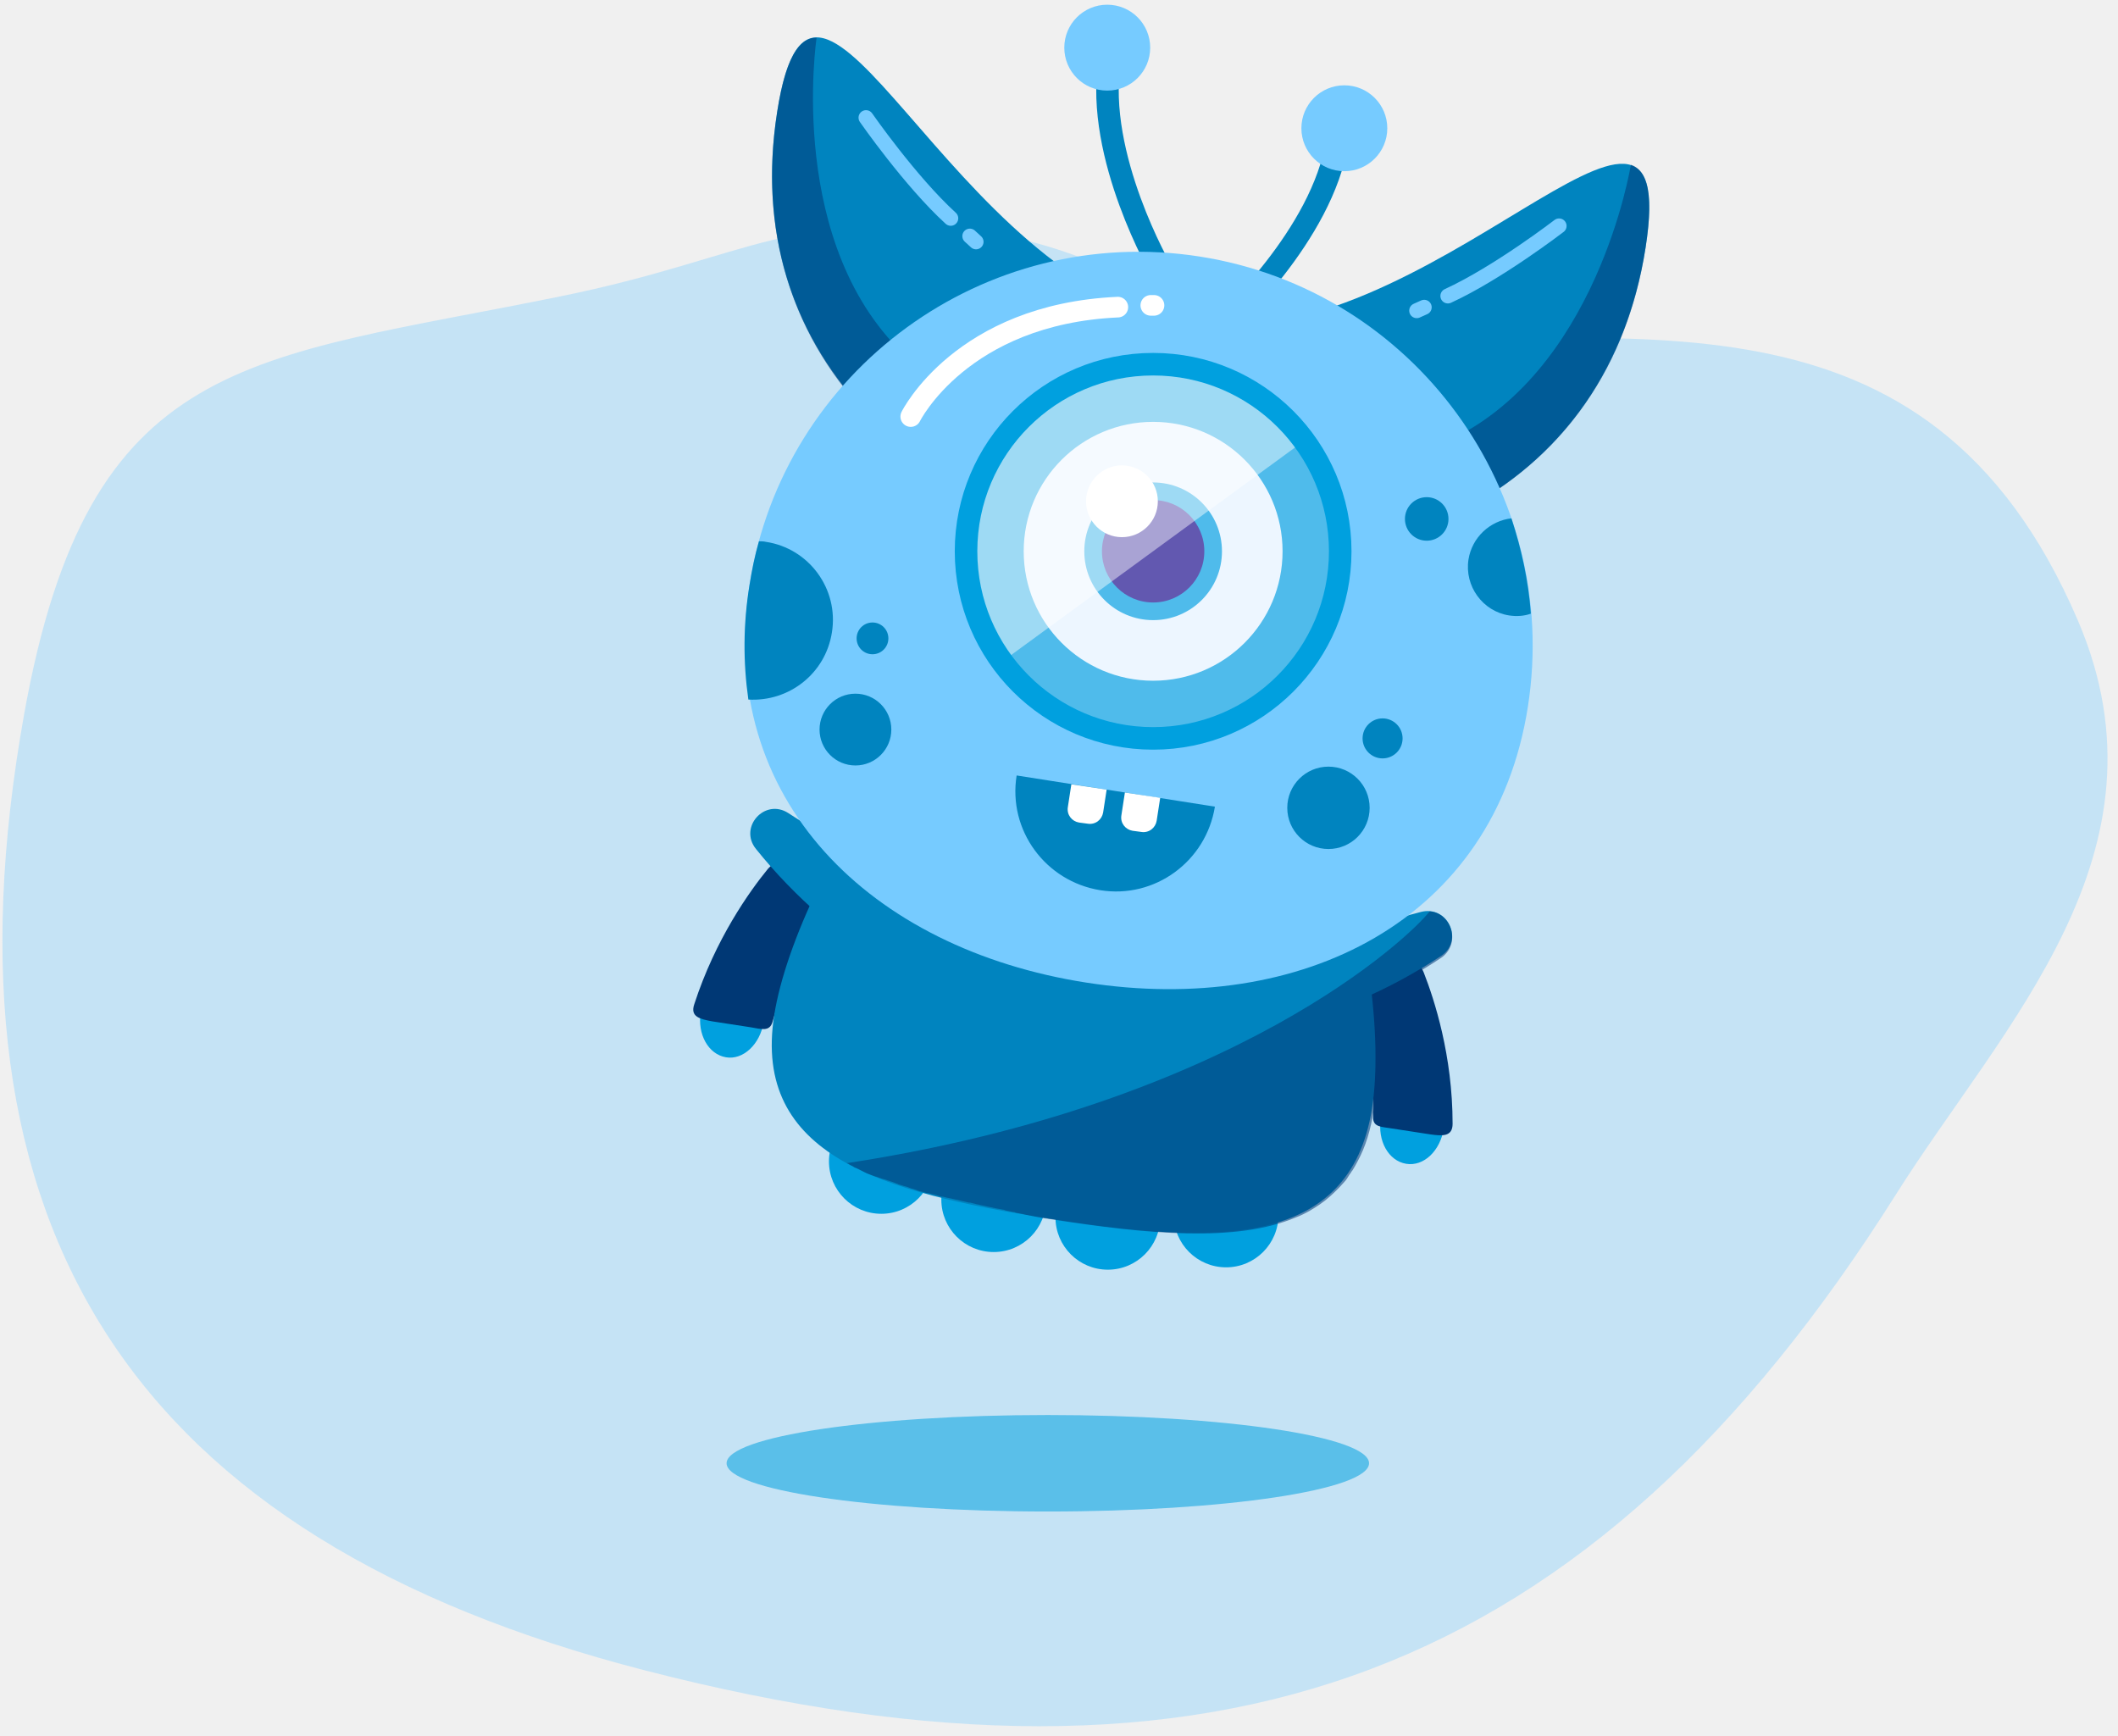
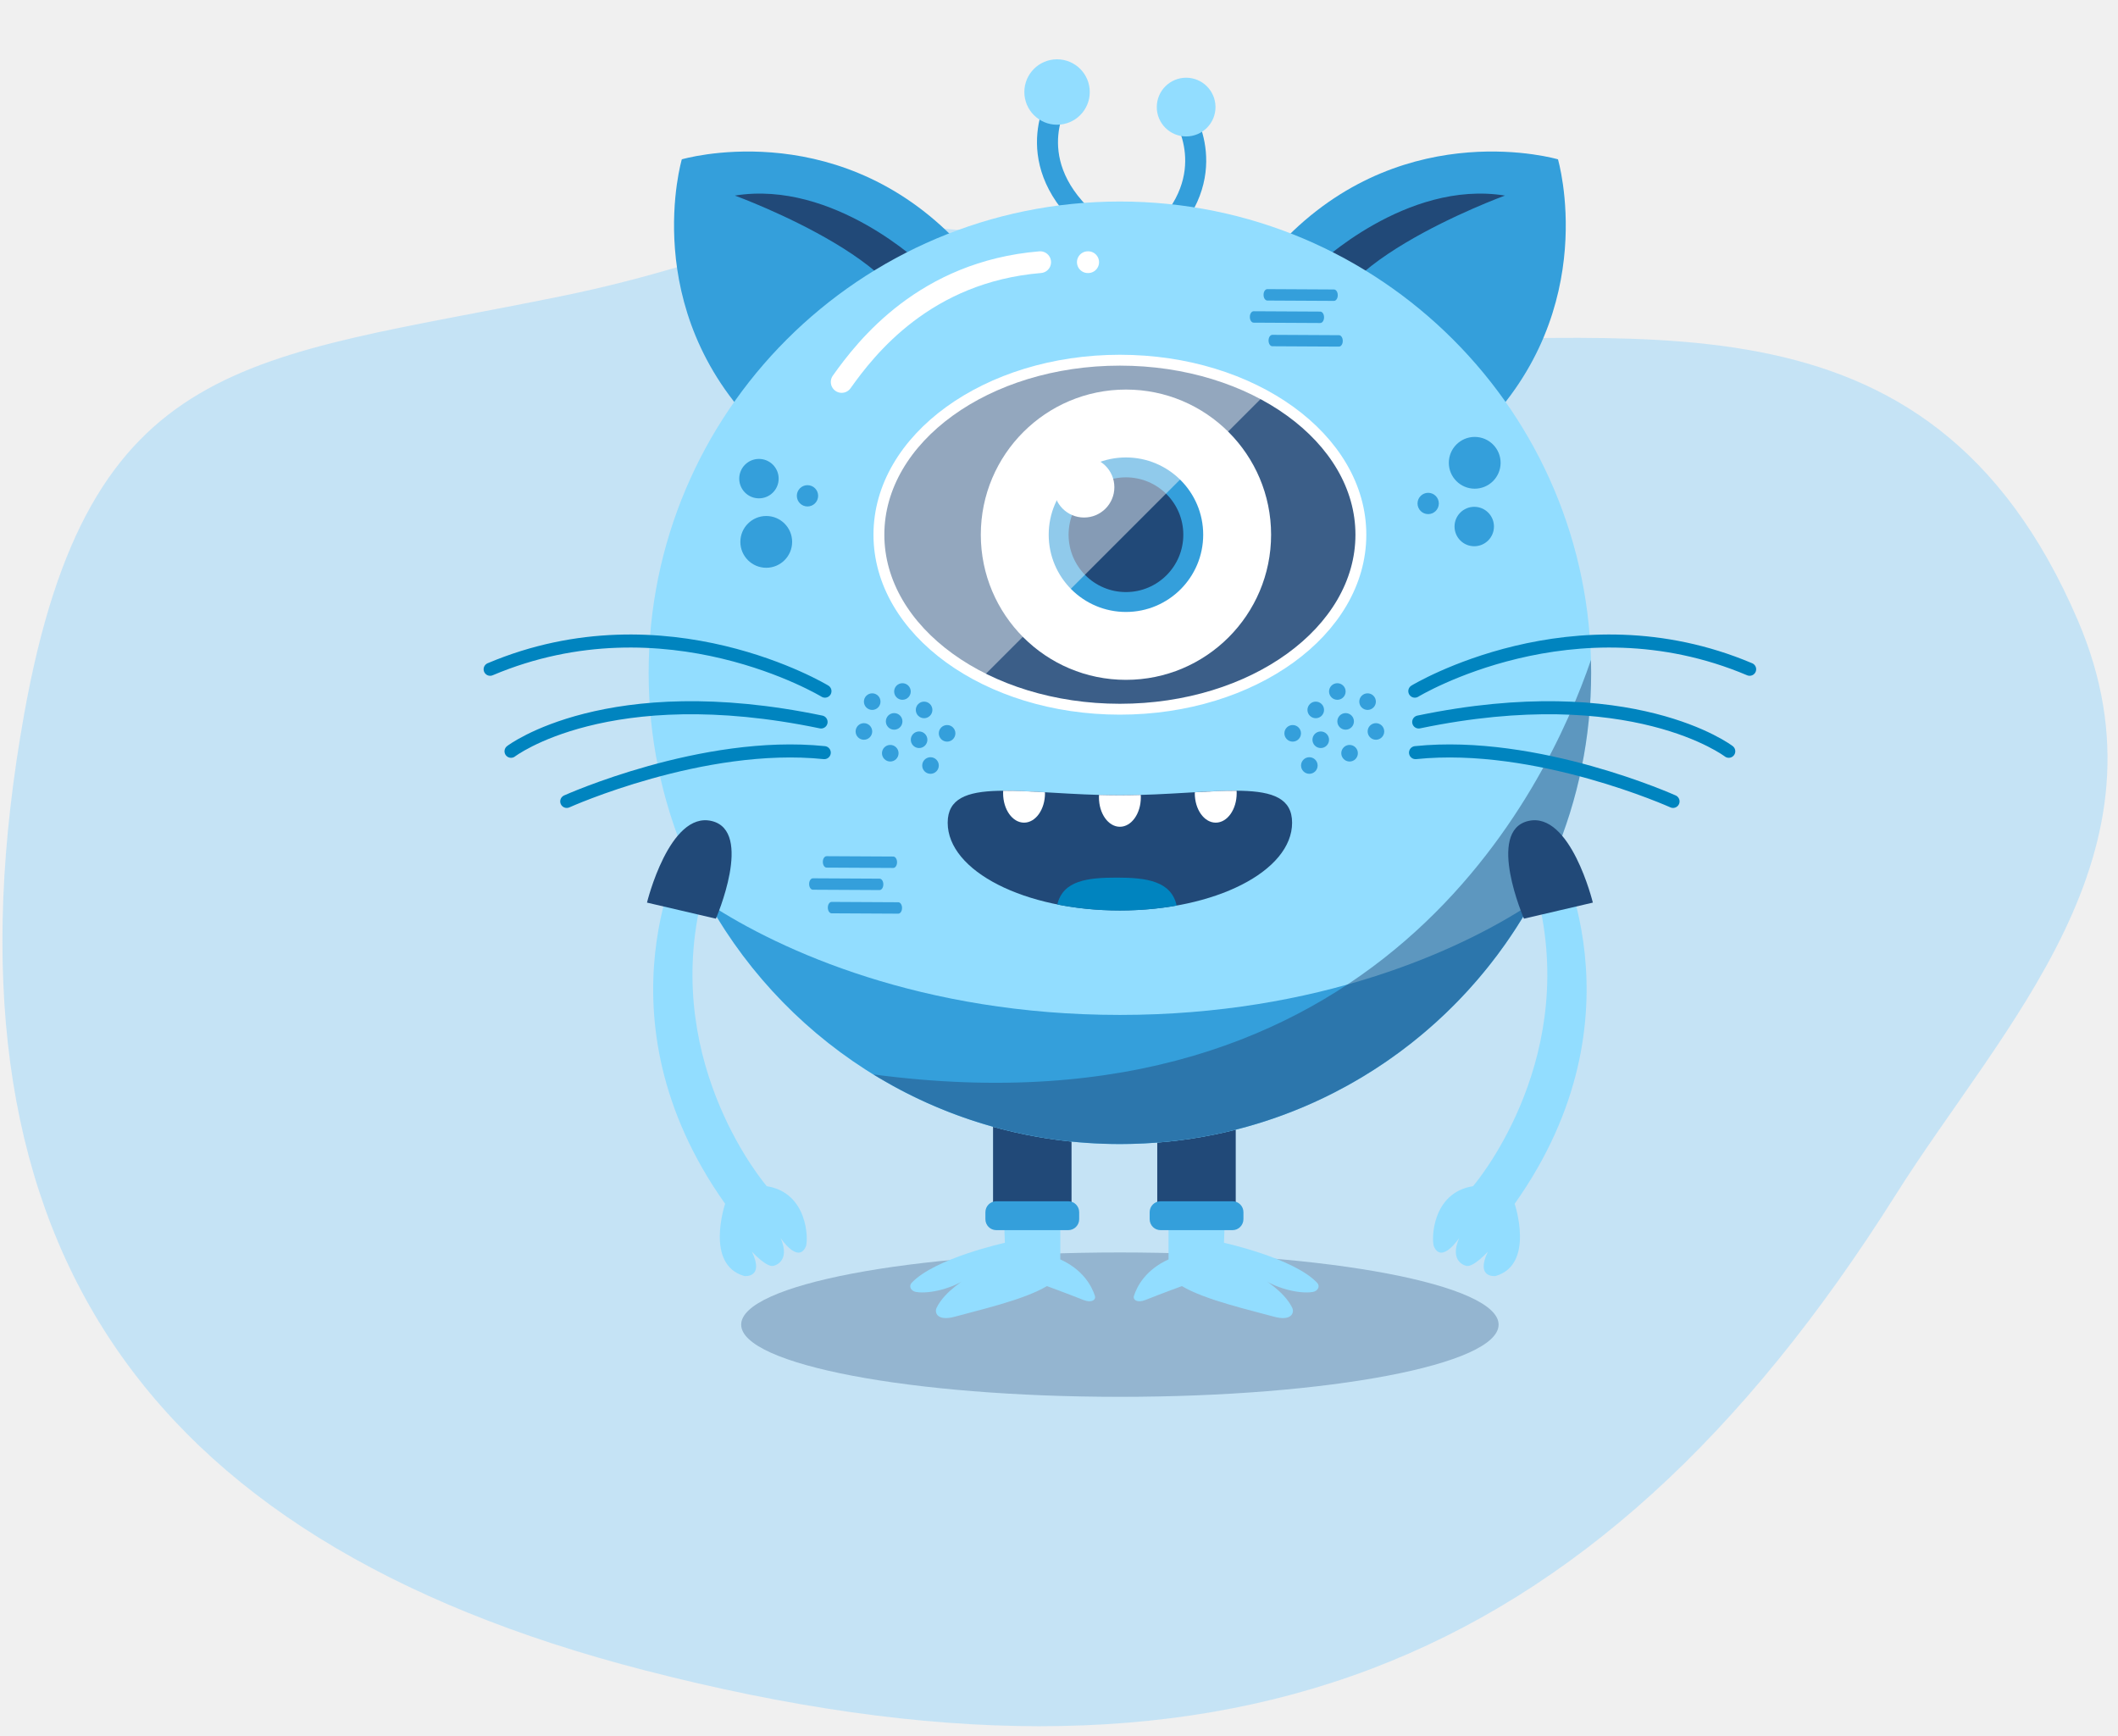
<svg xmlns="http://www.w3.org/2000/svg" version="1.1" id="Layer_1" x="0px" y="0px" viewBox="0 0 360 295" style="enable-background:new 0 0 360 295;" xml:space="preserve">
  <style type="text/css">
	.st0{opacity:0.35;enable-background:new    ;}
	.st1{fill:#76CBFF;}
- 	.st2{fill:#00A0DF;}
- 	.st3{fill:#003875;}
- 	.st4{fill:#0084BF;}
- 	.st5{opacity:0.54;fill:#003875;enable-background:new    ;}
- 	.st6{fill:none;stroke:#0084BF;stroke-width:3.823;stroke-linecap:round;stroke-miterlimit:10;}
- 	.st7{fill:none;stroke:#76CBFF;stroke-width:2.549;stroke-linecap:round;stroke-miterlimit:10;}
- 	.st8{fill:none;stroke:#FFFFFF;stroke-width:3.505;stroke-linecap:round;stroke-miterlimit:10;}
- 	.st9{fill:#FFFFFF;}
- 	.st10{fill:#1E0080;}
- 	.st11{opacity:0.38;fill:#D0E7FF;enable-background:new    ;}
- 	.st12{opacity:0.45;fill:#FFFFFF;enable-background:new    ;}
- 	.st13{fill:none;stroke:#00A0DF;stroke-width:3.832;stroke-miterlimit:10;}
- 	.st14{opacity:0.54;fill:#00A0DF;enable-background:new    ;}
- 	.st15{display:none;}
+ 	.st2{display:none;}
+ 	.st3{opacity:0.3;fill:#214978;}
+ 	.st4{fill:#92DDFF;}
+ 	.st5{fill:#214978;}
+ 	.st6{fill:#349FDB;}
+ 	.st7{fill:none;stroke:#349FDB;stroke-width:3.572;stroke-linecap:round;stroke-miterlimit:10;}
+ 	.st8{fill:none;stroke:#FFFFFF;stroke-width:3.695;stroke-linecap:round;stroke-miterlimit:10;}
+ 	.st9{opacity:0.47;fill:#214978;}
+ 	.st10{fill:#FFFFFF;}
+ 	.st11{fill:#0084BF;}
+ 	.st12{opacity:0.12;fill:#FFFFFF;}
+ 	.st13{fill:none;stroke:#FFFFFF;stroke-width:1.847;stroke-miterlimit:10;}
+ 	.st14{fill:none;stroke:#0084BF;stroke-width:2.217;stroke-linecap:round;stroke-miterlimit:10;}
+ 	.st15{opacity:0.45;fill:#FFFFFF;}
</style>
  <g id="Fog">
</g>
  <g id="Sky">
    <g id="Layer_12">
	</g>
  </g>
  <g id="Mountains">
</g>
  <g id="Trees">
</g>
  <g id="Floor">
</g>
  <g id="Dekoration">
</g>
  <g id="Mask" class="st0">
    <path class="st1" d="M4.1,121.4c11-61.4,38-60.2,91-71c33.1-6.7,38.9-15.4,73.7-10.6c20.2,2.8,36.6,17,57.7,17.8   c49.9,1.8,101.1-11.9,126.7,47.9c16.9,39.5-12.8,68.7-31,97.6c-51.7,82-115.2,105.9-212.6,80.8C22.7,261.5-11.6,209.1,4.1,121.4z" />
  </g>
-   <g id="Character">
-     <g>
-       <g>
-         <g>
-           <g>
-             <path class="st2" d="M129.8,173.7c-0.6,3.8-3.5,6.5-6.4,6c-3-0.5-4.9-3.9-4.3-7.7" />
-             <path class="st3" d="M139.9,150.4l-4.6-3.3c-1.5-1.1-3.6-0.8-4.8,0.6c-3.1,3.8-8.9,11.9-12.5,23c-0.7,2.1,0.9,2.5,3.1,2.9       l6.5,1c1.8,0.3,3.2,0.8,3.7-0.9c1-3.7,3.4-10.3,9.3-18.3C141.8,153.8,141.5,151.6,139.9,150.4z" />
-           </g>
-           <g>
-             <path class="st2" d="M234.7,190.1c-0.6,3.8,1.3,7.2,4.3,7.7s5.8-2.2,6.4-6" />
-             <path class="st3" d="M232.2,164.9l5.4-1.7c1.8-0.6,3.7,0.3,4.4,2.1c1.8,4.6,4.9,14.1,4.9,25.7c0,2.2-1.7,2.1-3.8,1.8l-6.5-1       c-1.8-0.3-3.3-0.2-3.2-2c0.2-3.8-0.1-10.8-3.3-20.3C229.3,167.5,230.3,165.5,232.2,164.9z" />
-           </g>
-         </g>
-         <g>
-           <g>
-             <ellipse class="st2" cx="149.8" cy="197.4" rx="8.9" ry="8.9" />
-           </g>
-           <g>
-             <ellipse class="st2" cx="208.4" cy="206.5" rx="8.9" ry="8.9" />
-           </g>
-           <g>
-             <ellipse class="st2" cx="188.3" cy="206.9" rx="8.9" ry="8.9" />
-           </g>
-           <g>
-             <ellipse class="st2" cx="168.9" cy="203.9" rx="8.9" ry="8.9" />
-           </g>
-         </g>
-         <g>
-           <g>
-             <path class="st4" d="M233.2,188.4c-3.8,24-26.9,23.1-55,18.7c-28.1-4.4-50.4-10.6-46.6-34.6c3.8-24,35-74.7,63-70.3       S237,164.4,233.2,188.4z" />
-           </g>
-           <g>
-             <path class="st4" d="M134,138.2c-4-2.6-8.5,2.4-5.5,6.1c13.2,16.4,32.3,28.1,54.7,31.6s44.2-1.8,61.7-13.4       c4-2.6,1.2-8.7-3.4-7.5c-15.6,4.3-35.3,7.6-55.7,4.4C165.3,156.2,147.6,147.1,134,138.2z" />
-           </g>
-           <path class="st5" d="M243,154.9c-3.4,4.4-33.1,32.7-99.1,42.8c0.1,0,0.2,0.1,0.3,0.1c0.1,0.1,0.2,0.1,0.3,0.2      c0.2,0.1,0.5,0.2,0.7,0.4c0.1,0,0.2,0.1,0.3,0.1c0.7,0.3,1.3,0.7,2,1c0.1,0,0.2,0.1,0.3,0.1c0.3,0.1,0.5,0.2,0.8,0.3      c0.1,0,0.2,0.1,0.4,0.1c0.2,0.1,0.5,0.2,0.8,0.3c0.1,0,0.2,0.1,0.4,0.1c0.3,0.1,0.6,0.2,0.9,0.3c0.1,0,0.2,0.1,0.3,0.1      c0.4,0.1,0.8,0.3,1.1,0.4c0.1,0,0.1,0,0.2,0.1c0.3,0.1,0.7,0.2,1,0.3c0.1,0,0.3,0.1,0.4,0.1c0.3,0.1,0.5,0.2,0.8,0.3      c0.1,0,0.3,0.1,0.4,0.1c0.3,0.1,0.6,0.2,0.8,0.3c0.1,0,0.3,0.1,0.4,0.1c0.4,0.1,0.7,0.2,1.1,0.3c0.1,0,0.1,0,0.2,0      c0.4,0.1,0.8,0.2,1.3,0.3c0.1,0,0.2,0.1,0.3,0.1c0.3,0.1,0.6,0.2,0.9,0.2c0.1,0,0.3,0.1,0.4,0.1c0.3,0.1,0.6,0.1,0.9,0.2      c0.2,0,0.3,0.1,0.5,0.1c0.3,0.1,0.6,0.1,0.9,0.2c0.1,0,0.3,0.1,0.4,0.1c0.4,0.1,0.9,0.2,1.3,0.3c0.1,0,0.1,0,0.2,0      c0.4,0.1,0.8,0.2,1.2,0.3c0.2,0,0.3,0.1,0.5,0.1c0.3,0.1,0.6,0.1,0.9,0.2c0.2,0,0.3,0.1,0.5,0.1c0.3,0.1,0.6,0.1,0.9,0.2      c0.2,0,0.3,0.1,0.5,0.1c0.4,0.1,0.7,0.1,1.1,0.2c0.1,0,0.2,0,0.3,0.1c0.5,0.1,0.9,0.2,1.4,0.3c0.1,0,0.3,0,0.4,0.1      c0.3,0.1,0.7,0.1,1,0.2c0.2,0,0.4,0.1,0.5,0.1c0.3,0.1,0.6,0.1,0.9,0.2c0.2,0,0.4,0.1,0.6,0.1c0.3,0.1,0.6,0.1,1,0.2      c0.2,0,0.3,0.1,0.5,0.1c0.4,0.1,0.9,0.1,1.3,0.2h0.1c16.7,2.6,31.6,4,41.8-0.3c0.8-0.3,1.6-0.7,2.3-1.1c1.2-0.7,2.4-1.5,3.4-2.4      c0.8-0.7,1.6-1.5,2.4-2.4c0.4-0.4,0.7-0.9,1-1.4c0.2-0.2,0.3-0.5,0.5-0.7c0.3-0.5,0.6-1,0.9-1.6c1.3-2.4,2.2-5.3,2.7-8.7      c0.8-5.2,0.8-12-0.1-19.4c4.1-1.9,8-4,11.7-6.5C248.4,160.2,246.6,155.1,243,154.9" />
-         </g>
-         <g>
-           <g>
-             <path class="st6" d="M197.4,46c0,0-11.3-19.5-8.8-35.5" />
-             <circle class="st1" cx="188.2" cy="8.1" r="7.3" />
-           </g>
-           <g>
-             <path class="st6" d="M208.1,55.1c0,0,16.7-15.1,19.2-31.1" />
-             <circle class="st1" cx="228.5" cy="21.8" r="7.3" />
-           </g>
-         </g>
-         <g>
-           <g>
-             <path class="st4" d="M132.1,19c6.4-40.8,29.2,29.6,70,36s84-53.6,77.6-12.9s-42.9,58-83.7,51.6C155.3,87.3,125.7,59.7,132.1,19       z" />
-             <path class="st5" d="M279.7,42.1c1.4-9.1,0.4-13.1-2.5-14.1c0,0-5.7,35.7-31.7,47.2l1.1,12.6C263.8,79.5,276.3,64.3,279.7,42.1       z" />
-             <path class="st5" d="M132.1,19c1.4-9.1,3.7-12.6,6.7-12.6c0,0-5.4,35.7,15.7,54.6l-4.9,11.7C135.8,59.5,128.6,41.2,132.1,19z" />
-           </g>
-           <g>
-             <g>
-               <path class="st7" d="M147.2,20c0,0,7.5,10.8,14.4,17.1" />
-               <path class="st7" d="M165.9,41.1C165.9,41.1,163.5,38.9,165.9,41.1" />
-             </g>
-             <g>
-               <path class="st7" d="M265,38.4c0,0-10.4,8-18.9,11.9" />
-               <path class="st7" d="M240.8,52.8C240.8,52.8,243.7,51.5,240.8,52.8" />
-             </g>
-           </g>
-         </g>
-         <g>
-           <g>
-             <path class="st1" d="M259.7,120.1c-5.7,36.5-38.6,52.6-75.1,46.9s-62.9-31-57.2-67.6c5.7-36.5,40-61.5,76.5-55.8       S265.4,83.6,259.7,120.1z" />
-             <g>
-               <path class="st4" d="M127.2,118.9c6.9,0.4,13.1-4.4,14.2-11.4c1.2-7.4-3.9-14.3-11.2-15.4c-0.4-0.1-0.8-0.1-1.2-0.1        c-0.7,2.4-1.2,4.9-1.6,7.4C126.3,106.1,126.3,112.6,127.2,118.9z" />
-               <path class="st4" d="M256.9,88.1c-3.6,0.4-6.7,3.2-7.3,7c-0.7,4.5,2.4,8.8,6.9,9.5c1.3,0.2,2.6,0.1,3.7-0.3        C259.8,98.7,258.6,93.3,256.9,88.1z" />
-               <circle class="st4" cx="145.4" cy="124" r="6.1" />
-               <circle class="st4" cx="242.5" cy="88.2" r="3.7" />
-               <circle class="st4" cx="225.8" cy="137.3" r="7" />
-               <circle class="st4" cx="235" cy="125.5" r="3.4" />
-               <circle class="st4" cx="148.3" cy="108.5" r="2.7" />
-             </g>
-           </g>
-           <g>
-             <path class="st8" d="M154.8,70.8c0,0,8.6-17.4,35.2-18.6" />
-             <path class="st8" d="M195.9,51.9C196.8,51.9,194.9,51.9,195.9,51.9" />
-           </g>
-         </g>
-         <g>
-           <path class="st4" d="M206.5,137.1c-1.5,9.3-10.2,15.7-19.5,14.2s-15.7-10.2-14.2-19.5" />
-           <path class="st9" d="M182.1,133.3l-0.6,3.9c-0.2,1.3,0.7,2.4,1.9,2.6l1.5,0.2c1.3,0.2,2.4-0.7,2.6-1.9l0.6-3.9L182.1,133.3z" />
-           <path class="st9" d="M191.2,134.7l-0.6,3.9c-0.2,1.3,0.7,2.4,1.9,2.6l1.5,0.2c1.3,0.2,2.4-0.7,2.6-1.9l0.6-3.9L191.2,134.7z" />
-         </g>
-         <g>
-           <g>
-             <circle class="st2" cx="196" cy="93.7" r="31.8" />
-           </g>
-           <g>
-             <circle class="st9" cx="196" cy="93.7" r="22" />
-             <g>
-               <circle class="st2" cx="196" cy="93.7" r="11.7" />
-               <circle class="st10" cx="196" cy="93.7" r="8.7" />
-             </g>
-           </g>
-           <g>
-             <circle class="st11" cx="196" cy="93.7" r="31.8" />
-             <path class="st12" d="M170.4,112.4c-10.3-14.2-7.2-34.1,6.9-44.4c14.2-10.3,34.1-7.2,44.4,6.9" />
-             <circle class="st13" cx="196" cy="93.7" r="31.8" />
-           </g>
-         </g>
-         <circle class="st9" cx="190.7" cy="85.2" r="6.1" />
-       </g>
-       <ellipse class="st14" cx="178.1" cy="248.7" rx="54.6" ry="8.2" />
-     </g>
-   </g>
  <g id="Lines">
</g>
-   <g id="Text" class="st15">
+   <g id="Text" class="st2">
</g>
  <g id="Fog_Overlay">
</g>
+   <g>
+     <ellipse class="st3" cx="190.35" cy="225.14" rx="64.37" ry="12.27" />
+     <g>
+       <g>
+         <path class="st4" d="M170.8,211.23c0,0-11.89,2.6-15.84,6.8c-0.56,0.59-0.1,1.4,0.71,1.55c2.35,0.41,6.49-0.67,8.84-2.42     c0,0-3.9,2.19-5.31,5.11c-0.41,0.84,0.12,2.35,3.13,1.51c3.71-1.04,11.68-2.82,15.62-5.19c0,0,3.13,1.14,6.21,2.36     c1.41,0.56,2.15-0.05,1.95-0.68c-0.55-1.7-2.01-4.45-5.89-6.22v-8.22h-9.62L170.8,211.23z" />
+         <path class="st5" d="M171.14,207.99h8.64c1.3,0,2.35-1.05,2.35-2.35v-79.58c0-1.3-1.05-2.35-2.35-2.35h-8.64     c-1.3,0-2.35,1.05-2.35,2.35v79.58C168.79,206.94,169.84,207.99,171.14,207.99z" />
+         <path class="st6" d="M181.57,209.08h-12.22c-1.03,0-1.86-0.83-1.86-1.86v-1.19c0-1.03,0.83-1.86,1.86-1.86h12.22     c1.03,0,1.86,0.83,1.86,1.86v1.19C183.43,208.25,182.59,209.08,181.57,209.08z" />
+       </g>
+       <g>
+         <path class="st4" d="M208.04,211.23c0,0,11.89,2.6,15.84,6.8c0.56,0.59,0.1,1.4-0.71,1.55c-2.35,0.41-6.49-0.67-8.84-2.42     c0,0,3.9,2.19,5.31,5.11c0.41,0.84-0.12,2.35-3.13,1.51c-3.71-1.04-11.68-2.82-15.62-5.19c0,0-3.13,1.14-6.21,2.36     c-1.41,0.56-2.15-0.05-1.95-0.68c0.55-1.7,2.01-4.45,5.89-6.22v-8.22h9.62L208.04,211.23z" />
+         <path class="st5" d="M207.69,207.99h-8.64c-1.3,0-2.35-1.05-2.35-2.35v-79.58c0-1.3,1.05-2.35,2.35-2.35h8.64     c1.3,0,2.35,1.05,2.35,2.35v79.58C210.04,206.94,208.99,207.99,207.69,207.99z" />
+         <path class="st6" d="M209.49,209.08h-12.22c-1.03,0-1.86-0.83-1.86-1.86v-1.19c0-1.03,0.83-1.86,1.86-1.86h12.22     c1.03,0,1.86,0.83,1.86,1.86v1.19C211.34,208.25,210.51,209.08,209.49,209.08z" />
+       </g>
+       <g>
+         <path class="st7" d="M180.24,16.21c0,0-7.12,10.54,4.27,21.08" />
+         <circle class="st4" cx="179.67" cy="15.64" r="5.56" />
+       </g>
+       <g>
+         <path class="st7" d="M201.04,19.34c0,0,7.12,10.54-4.27,21.08" />
+         <circle class="st4" cx="201.61" cy="18.2" r="4.99" />
+       </g>
+       <g>
+         <path class="st6" d="M264.81,27.08c0,0-25.37-7.49-45.97,13.11l16.43,16.43l16.43,16.43C272.3,52.45,264.81,27.08,264.81,27.08z" />
+         <path class="st5" d="M226.6,58.93l-2.78-13.77c0,0,15.18-14.63,31.98-11.92C255.79,33.24,220.33,46.18,226.6,58.93z" />
+       </g>
+       <g>
+         <path class="st6" d="M115.89,27.08c0,0,25.37-7.49,45.97,13.11l-16.43,16.43L129,73.05C108.41,52.45,115.89,27.08,115.89,27.08z" />
+         <path class="st5" d="M154.11,58.93l2.78-13.77c0,0-15.18-14.63-31.98-11.92C124.91,33.24,160.38,46.18,154.11,58.93z" />
+       </g>
+       <g>
+         <circle class="st4" cx="190.35" cy="114.35" r="80.1" />
+         <path class="st8" d="M143.06,64.92c4.19-5.9,14.17-18.73,33.74-20.36" />
+         <line class="st8" x1="184.96" y1="44.56" x2="184.9" y2="44.56" />
+       </g>
+       <path class="st6" d="M190.35,172.5c-33.68,0-57.75-10.95-69.81-18.86c13.74,24.36,39.85,40.8,69.81,40.8    c29.96,0,56.07-16.45,69.81-40.8C248.11,161.56,224.04,172.5,190.35,172.5z" />
+       <path class="st9" d="M270.45,114.35c0-0.73-0.01-1.46-0.03-2.19c-7.49,21.91-36.04,81.84-121.98,70.45    c12.19,7.5,26.55,11.84,41.92,11.84C234.59,194.44,270.45,158.58,270.45,114.35z" />
+       <g>
+         <circle class="st6" cx="250.66" cy="78.66" r="4.4" />
+         <circle class="st6" cx="242.75" cy="85.57" r="1.81" />
+       </g>
+       <circle class="st6" cx="250.58" cy="89.49" r="3.35" />
+       <g>
+         <circle class="st6" cx="130.24" cy="92.1" r="4.4" />
+         <circle class="st6" cx="137.25" cy="84.27" r="1.81" />
+       </g>
+       <circle class="st6" cx="129" cy="81.35" r="3.35" />
+       <g>
+         <circle class="st6" cx="223.64" cy="120.66" r="1.41" />
+         <circle class="st6" cx="227.31" cy="117.53" r="1.41" />
+         <circle class="st6" cx="228.72" cy="122.61" r="1.41" />
+         <circle class="st6" cx="224.49" cy="125.73" r="1.41" />
+         <circle class="st6" cx="229.39" cy="128.02" r="1.41" />
+         <circle class="st6" cx="232.45" cy="119.25" r="1.41" />
+         <circle class="st6" cx="233.87" cy="124.32" r="1.41" />
+         <circle class="st6" cx="219.72" cy="124.64" r="1.41" />
+         <circle class="st6" cx="222.55" cy="130.11" r="1.41" />
+       </g>
+       <g>
+         <circle class="st6" cx="157.07" cy="120.66" r="1.41" />
+         <circle class="st6" cx="153.39" cy="117.53" r="1.41" />
+         <circle class="st6" cx="151.98" cy="122.61" r="1.41" />
+         <circle class="st6" cx="156.22" cy="125.73" r="1.41" />
+         <circle class="st6" cx="151.32" cy="128.02" r="1.41" />
+         <circle class="st6" cx="148.25" cy="119.25" r="1.41" />
+         <circle class="st6" cx="146.84" cy="124.32" r="1.41" />
+         <circle class="st6" cx="160.98" cy="124.64" r="1.41" />
+         <circle class="st6" cx="158.16" cy="130.11" r="1.41" />
+       </g>
+       <path class="st5" d="M190.35,135.16L190.35,135.16c16.16,0,29.27-3.57,29.27,4.67v0c0,8.24-13.1,14.91-29.27,14.91h0    c-16.16,0-29.27-6.68-29.27-14.91v0C161.08,131.6,174.19,135.16,190.35,135.16z" />
+       <path class="st10" d="M170.51,134.4c-0.01,0.14-0.01,0.28-0.01,0.42c0,2.76,1.59,5,3.56,5c1.97,0,3.56-2.24,3.56-5    c0-0.05,0-0.1-0.01-0.16C175.01,134.51,172.62,134.38,170.51,134.4z" />
+       <path class="st10" d="M203.09,134.66c0,0.05-0.01,0.1-0.01,0.16c0,2.76,1.59,5,3.56,5s3.56-2.24,3.56-5    c0-0.14-0.01-0.28-0.01-0.42C208.09,134.38,205.7,134.51,203.09,134.66z" />
+       <path class="st10" d="M193.91,135.52c0-0.14-0.01-0.27-0.01-0.41c-1.16,0.03-2.35,0.05-3.55,0.05h0c-1.2,0-2.38-0.02-3.55-0.05    c-0.01,0.14-0.01,0.27-0.01,0.41c0,2.76,1.59,5,3.56,5C192.32,140.52,193.91,138.28,193.91,135.52z" />
+       <path class="st11" d="M189.83,149.16c-4.98,0-9.14,0.49-10.12,4.57c3.3,0.66,6.89,1.02,10.65,1.02h0c3.38,0,6.62-0.3,9.64-0.83    C199.09,149.75,194.89,149.16,189.83,149.16z" />
+       <ellipse class="st5" cx="190.35" cy="90.88" rx="40.96" ry="29.66" />
+       <ellipse class="st12" cx="190.35" cy="90.88" rx="40.96" ry="29.66" />
+       <ellipse class="st13" cx="190.35" cy="90.88" rx="40.96" ry="29.66" />
+       <circle class="st10" cx="191.38" cy="90.88" r="24.67" />
+       <g>
+         <circle class="st6" cx="191.38" cy="90.88" r="13.13" />
+         <circle class="st5" cx="191.38" cy="90.88" r="9.75" />
+       </g>
+       <circle class="st10" cx="184.26" cy="82.81" r="5.15" />
+       <g>
+         <path class="st4" d="M116.57,143.68c0,0-16.16,28.68,6.68,60.92c0,0-3.5,10.36,3.27,12.28c0,0,3.46,0.4,1.28-4.15     c0,0,2.35,2.59,3.59,2.44c0,0,3.1-0.53,1.3-4.74c0,0,2.96,4.45,4.29,1.41c0.43-1.14,0.36-9.12-6.65-10.23     c0,0-17.56-20.29-11.27-48.03C119.05,153.58,124.43,139.42,116.57,143.68z" />
+         <path class="st5" d="M121.68,156.14c0,0,6.47-14.89-0.72-16.6c-7.19-1.7-10.99,13.87-10.99,13.87L121.68,156.14z" />
+       </g>
+       <g>
+         <path class="st4" d="M264.13,143.68c0,0,16.16,28.68-6.68,60.92c0,0,3.5,10.36-3.27,12.28c0,0-3.46,0.4-1.28-4.15     c0,0-2.35,2.59-3.59,2.44c0,0-3.1-0.53-1.3-4.74c0,0-2.96,4.45-4.29,1.41c-0.43-1.14-0.36-9.12,6.65-10.23     c0,0,17.56-20.29,11.27-48.03C261.66,153.58,256.27,139.42,264.13,143.68z" />
+         <path class="st5" d="M259.03,156.14c0,0-6.47-14.89,0.72-16.6c7.19-1.7,10.99,13.87,10.99,13.87L259.03,156.14z" />
+       </g>
+       <g>
+         <g>
+           <path class="st14" d="M140.22,117.47c0,0-26.99-16.38-56.91-3.72" />
+         </g>
+         <path class="st14" d="M86.86,127.69c0,0,16.37-12.54,52.7-4.98" />
+         <path class="st14" d="M96.33,136.21c0,0,23.13-10.42,43.77-8.29" />
+       </g>
+       <g>
+         <g>
+           <path class="st14" d="M240.48,117.47c0,0,26.99-16.38,56.91-3.72" />
+         </g>
+         <path class="st14" d="M293.84,127.69c0,0-16.37-12.54-52.7-4.98" />
+         <path class="st14" d="M284.37,136.21c0,0-23.13-10.42-43.77-8.29" />
+       </g>
+       <path class="st6" d="M214.77,50.11L214.77,50.11c0,0.01,0,0.02,0,0.02c0,0.52,0.29,0.95,0.64,0.95l11.32,0.06    c0.36,0,0.65-0.42,0.65-0.95c0-0.01,0-0.01,0-0.02v0c0-0.01,0-0.02,0-0.02c0-0.52-0.29-0.95-0.64-0.95l-11.32-0.06    c-0.36,0-0.65,0.42-0.65,0.95C214.77,50.1,214.77,50.11,214.77,50.11z" />
+       <path class="st6" d="M212.44,53.87L212.44,53.87c0,0.01,0,0.02,0,0.02c0,0.52,0.29,0.95,0.64,0.95l11.32,0.06    c0.36,0,0.65-0.42,0.65-0.95c0-0.01,0-0.01,0-0.02v0c0-0.01,0-0.02,0-0.02c0-0.52-0.29-0.95-0.64-0.95l-11.32-0.06    c-0.36,0-0.65,0.42-0.65,0.95C212.44,53.86,212.44,53.87,212.44,53.87z" />
+       <path class="st6" d="M215.62,57.88L215.62,57.88c0,0.01,0,0.02,0,0.02c0,0.52,0.29,0.95,0.64,0.95l11.32,0.06    c0.36,0,0.65-0.42,0.65-0.95c0-0.01,0-0.01,0-0.02l0,0c0-0.01,0-0.02,0-0.02c0-0.52-0.29-0.95-0.64-0.95l-11.32-0.06    c-0.36,0-0.65,0.42-0.65,0.95C215.62,57.87,215.62,57.87,215.62,57.88z" />
+       <path class="st6" d="M139.86,146.49L139.86,146.49c0,0.01,0,0.02,0,0.02c0,0.52,0.29,0.95,0.64,0.95l11.32,0.06    c0.36,0,0.65-0.42,0.65-0.95c0-0.01,0-0.01,0-0.02l0,0c0-0.01,0-0.02,0-0.02c0-0.52-0.29-0.95-0.64-0.95l-11.32-0.06    c-0.36,0-0.65,0.42-0.65,0.95C139.86,146.48,139.86,146.49,139.86,146.49z" />
+       <path class="st6" d="M137.53,150.25L137.53,150.25c0,0.01,0,0.02,0,0.02c0,0.52,0.29,0.95,0.64,0.95l11.32,0.06    c0.36,0,0.65-0.42,0.65-0.95c0-0.01,0-0.01,0-0.02l0,0c0-0.01,0-0.02,0-0.02c0-0.52-0.29-0.95-0.64-0.95l-11.32-0.06    c-0.36,0-0.65,0.42-0.65,0.95C137.53,150.24,137.53,150.25,137.53,150.25z" />
+       <path class="st6" d="M140.71,154.26L140.71,154.26c0,0.01,0,0.02,0,0.02c0,0.52,0.29,0.95,0.64,0.95l11.32,0.06    c0.36,0,0.65-0.42,0.65-0.95c0-0.01,0-0.01,0-0.02l0,0c0-0.01,0-0.02,0-0.02c0-0.52-0.29-0.95-0.64-0.95l-11.32-0.06    c-0.36,0-0.65,0.42-0.65,0.95C140.71,154.25,140.71,154.25,140.71,154.26z" />
+       <path class="st15" d="M190.35,61.21c-22.62,0-40.96,13.28-40.96,29.66c0,10.07,6.92,18.96,17.51,24.32l48.04-48.04    C208.1,63.43,199.58,61.21,190.35,61.21z" />
+     </g>
+   </g>
</svg>
